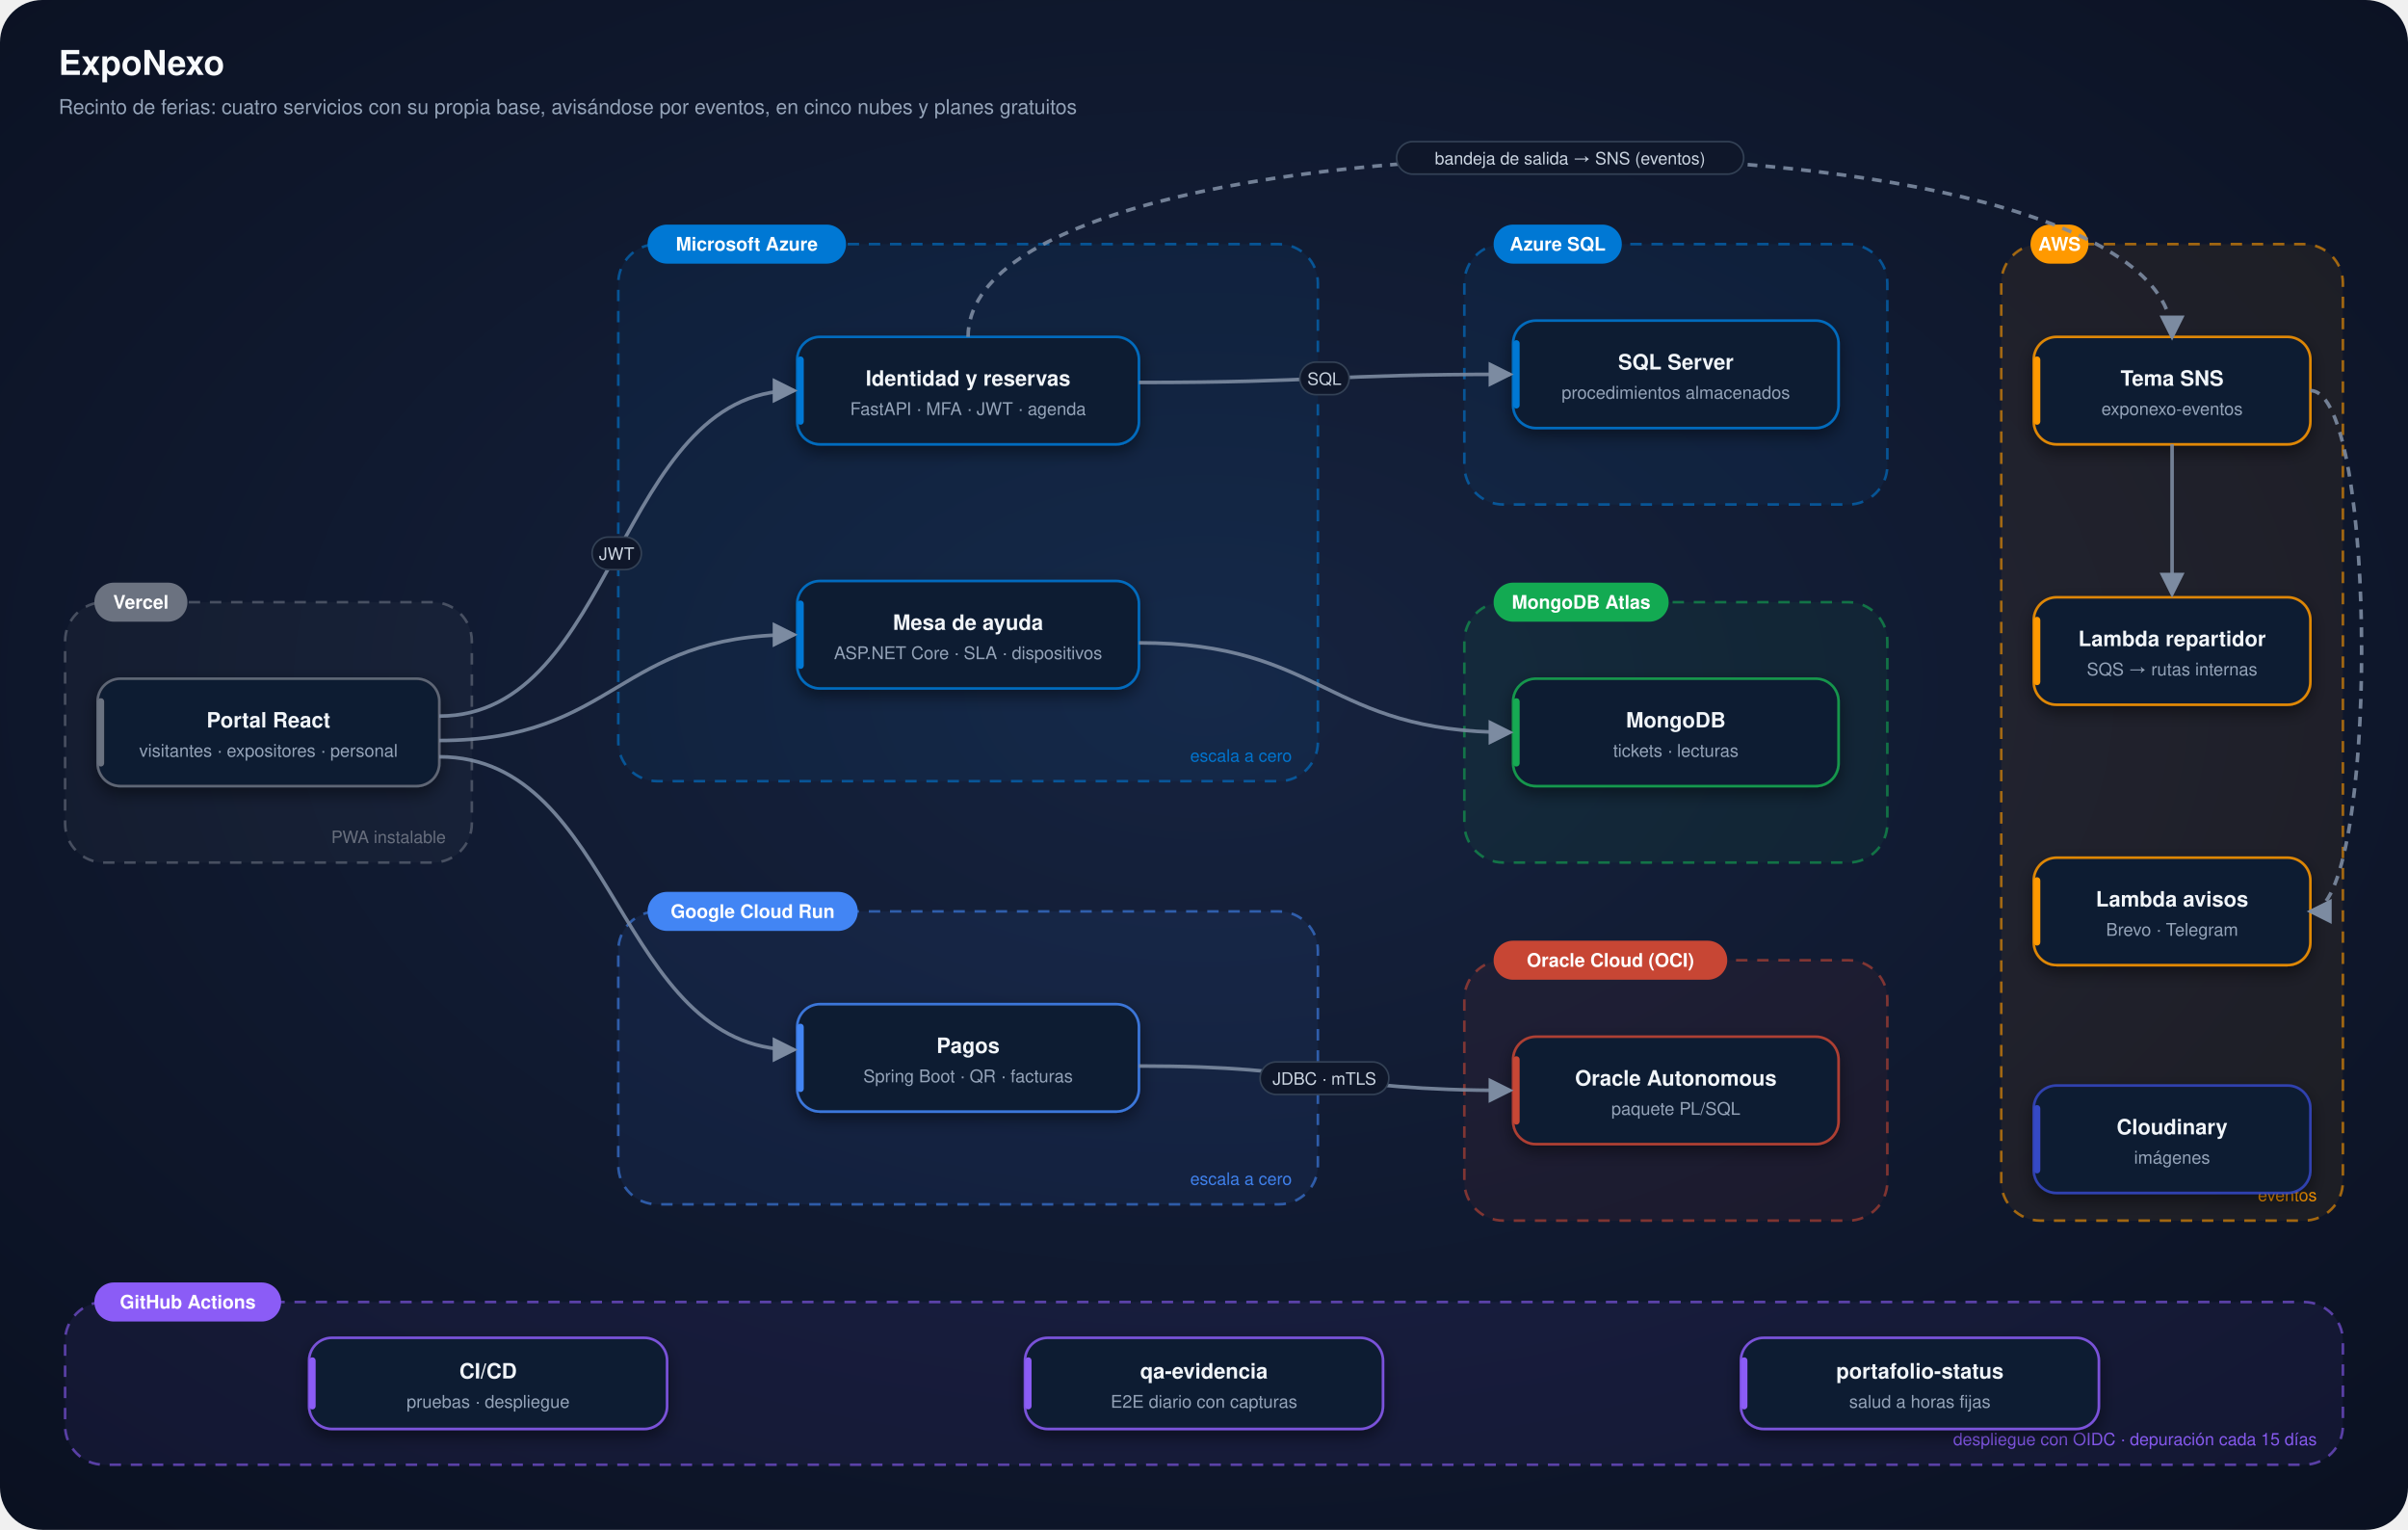
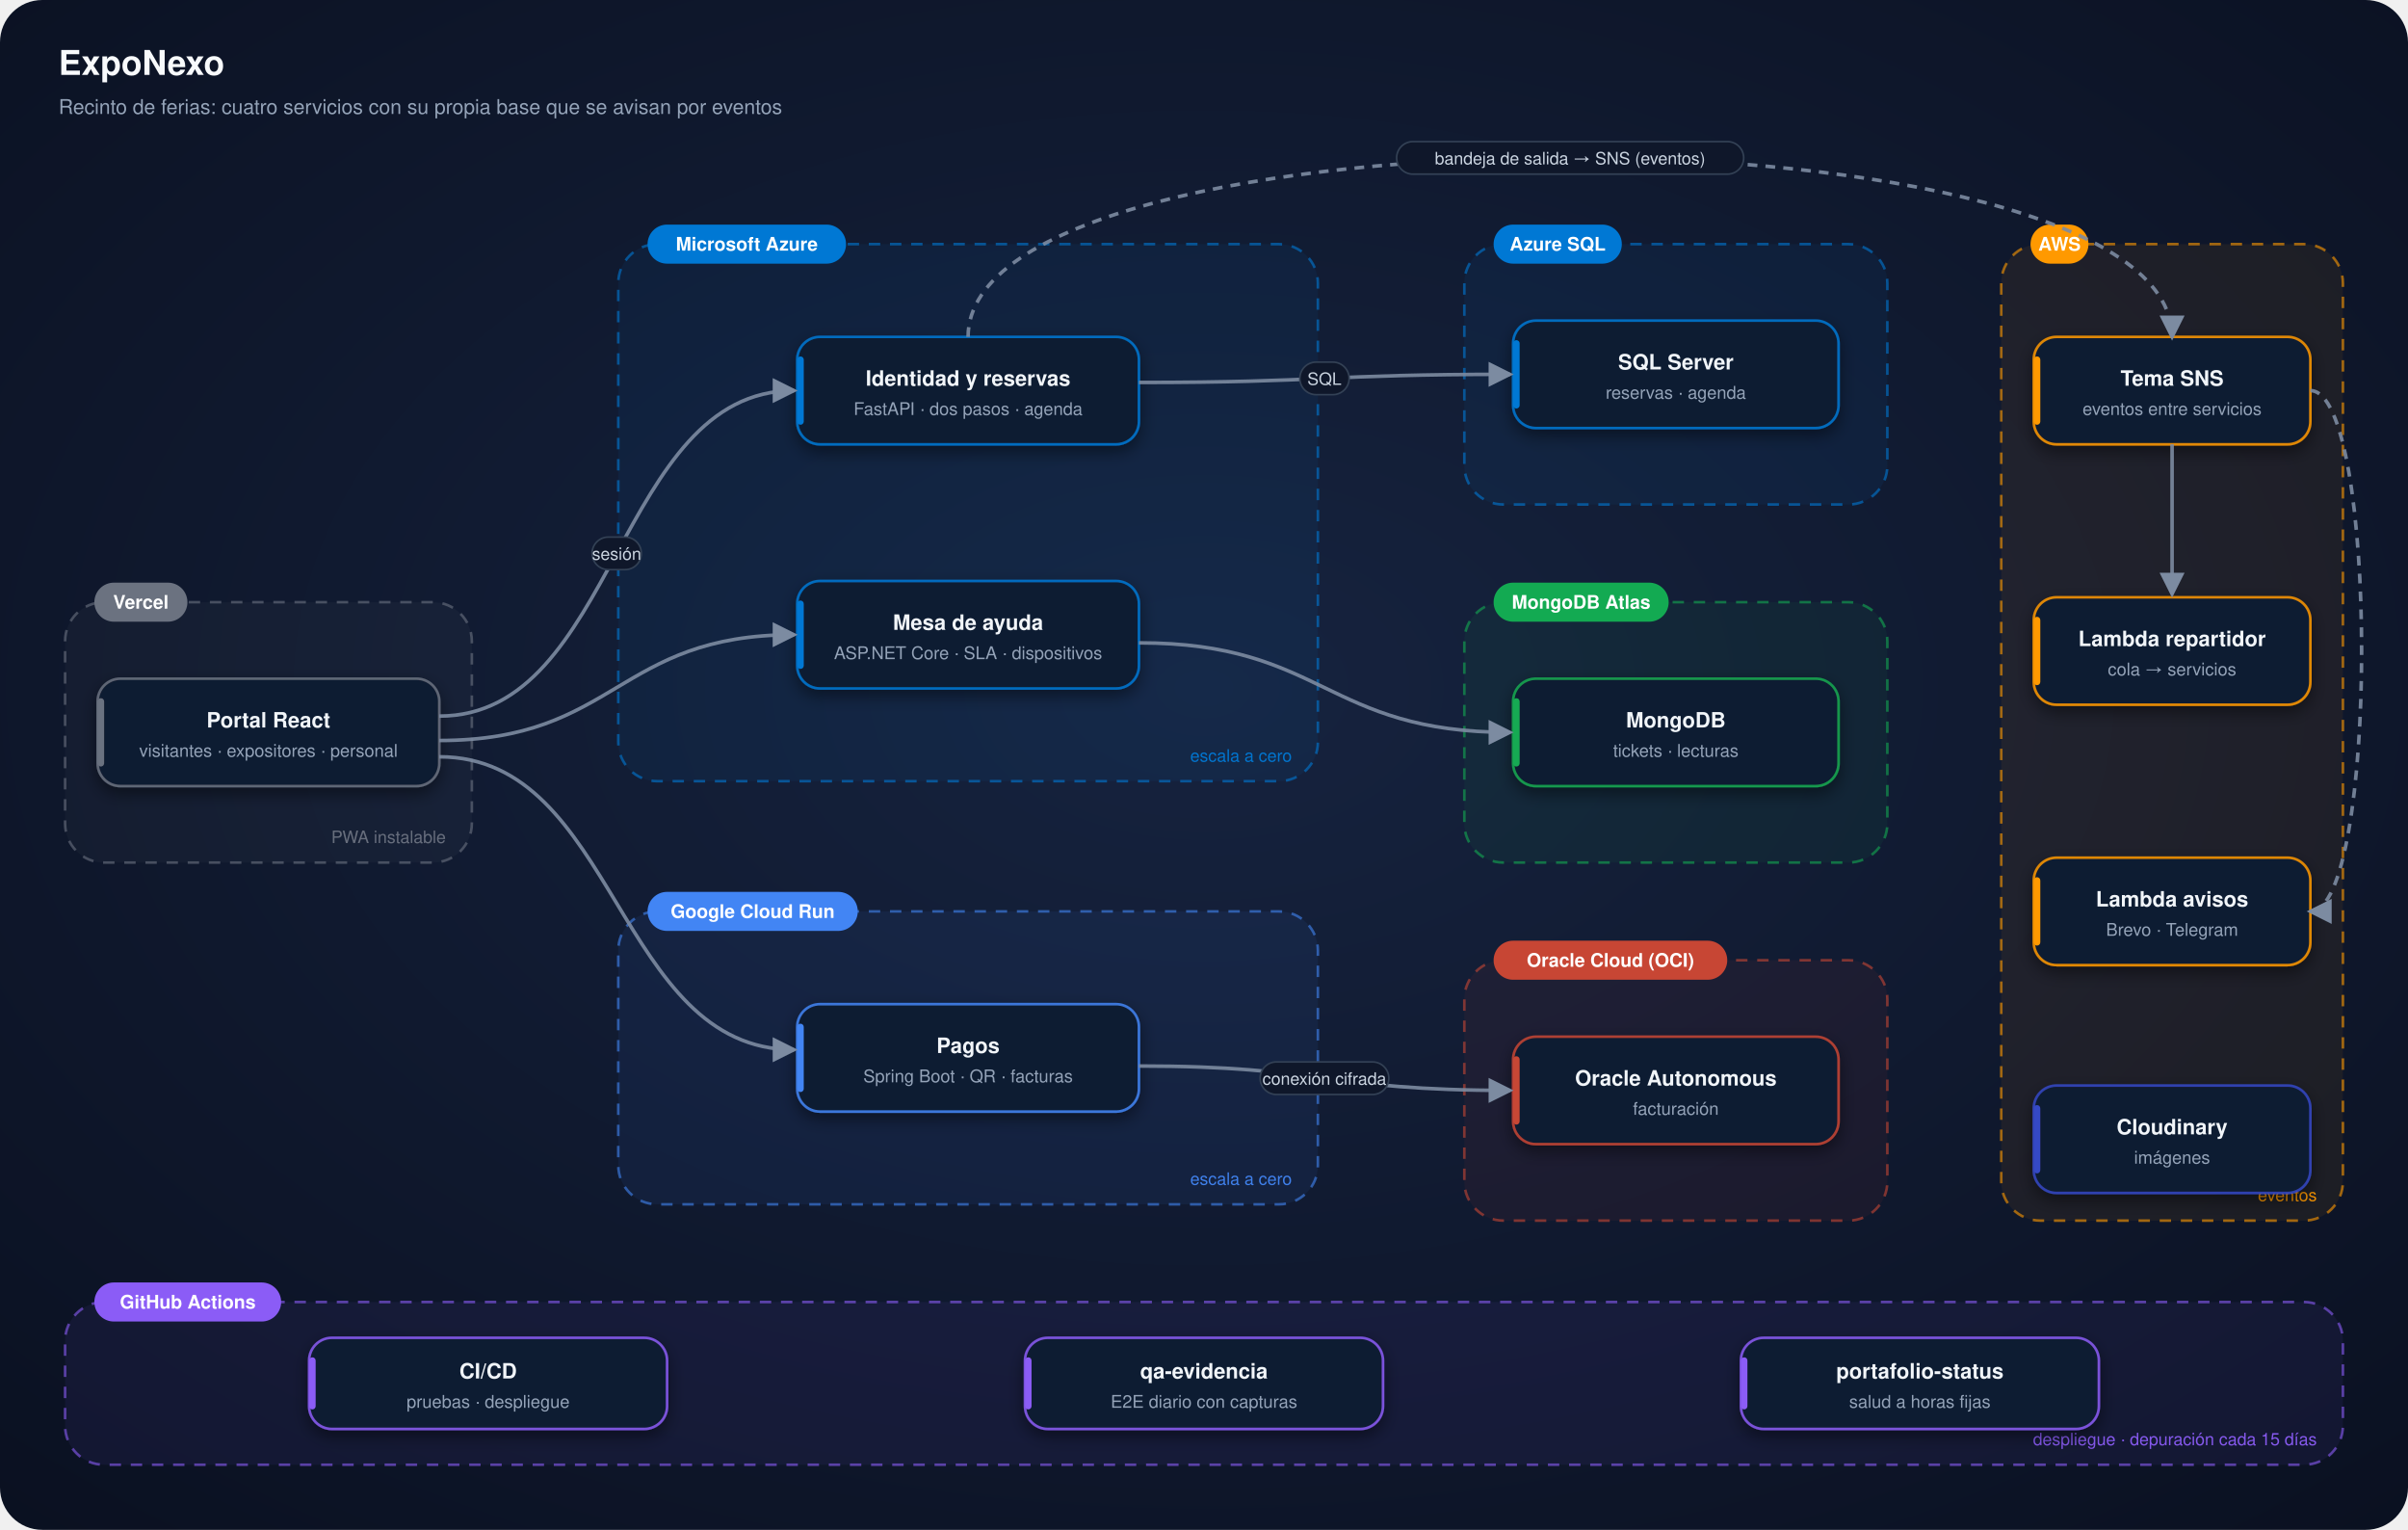
<svg xmlns="http://www.w3.org/2000/svg" viewBox="0 0 1480 940" width="1480" height="940" font-family="Segoe UI, -apple-system, BlinkMacSystemFont, Helvetica, Arial, sans-serif" role="img" aria-label="Arquitectura de ExpoNexo">
  <defs>
    <radialGradient id="bg" cx="50%" cy="45%" r="75%">
      <stop offset="0" stop-color="#16233F" />
      <stop offset="1" stop-color="#0A1020" />
    </radialGradient>
    <filter id="sh" x="-30%" y="-30%" width="160%" height="170%">
      <feDropShadow dx="0" dy="4" stdDeviation="5" flood-color="#000" flood-opacity=".45" />
    </filter>
    <marker id="arrow" viewBox="0 0 10 10" refX="8.5" refY="5" markerWidth="7" markerHeight="7" orient="auto-start-reverse">
      <path d="M0,0 L10,5 L0,10 z" fill="#7C8BA1" />
    </marker>
  </defs>
  <rect width="1480" height="940" rx="26" fill="url(#bg)" />
  <text x="36" y="46" font-size="21" font-weight="800" fill="#F8FAFC">ExpoNexo</text>
-   <text x="36" y="70" font-size="12.5" fill="#94A3B8">Recinto de ferias: cuatro servicios con su propia base, avisándose por eventos, en cinco nubes y planes gratuitos</text>
+   <text x="36" y="70" font-size="12.5" fill="#94A3B8">Recinto de ferias: cuatro servicios con su propia base que se avisan por eventos</text>
  <g transform="translate(0,40)">
    <rect x="40" y="330" width="250" height="160" rx="24" fill="#6B7280" fill-opacity=".07" stroke="#6B7280" stroke-opacity=".6" stroke-width="1.6" stroke-dasharray="7 6" />
    <rect x="58" y="318" width="57.2" height="24" rx="12" fill="#6B7280" />
    <text x="86.6" y="334" text-anchor="middle" font-size="11.5" font-weight="700" fill="#FFFFFF">Vercel</text>
    <text x="274" y="478" text-anchor="end" font-size="10.5" fill="#6B7280" fill-opacity=".95">PWA instalable</text>
    <rect x="380" y="110" width="430" height="330" rx="24" fill="#0078D4" fill-opacity=".07" stroke="#0078D4" stroke-opacity=".6" stroke-width="1.6" stroke-dasharray="7 6" />
    <rect x="398" y="98" width="122.0" height="24" rx="12" fill="#0078D4" />
    <text x="459.0" y="114" text-anchor="middle" font-size="11.5" font-weight="700" fill="#FFFFFF">Microsoft Azure</text>
    <text x="794" y="428" text-anchor="end" font-size="10.5" fill="#0078D4" fill-opacity=".95">escala a cero</text>
    <rect x="380" y="520" width="430" height="180" rx="24" fill="#4285F4" fill-opacity=".07" stroke="#4285F4" stroke-opacity=".6" stroke-width="1.6" stroke-dasharray="7 6" />
    <rect x="398" y="508" width="129.2" height="24" rx="12" fill="#4285F4" />
    <text x="462.6" y="524" text-anchor="middle" font-size="11.5" font-weight="700" fill="#FFFFFF">Google Cloud Run</text>
    <text x="794" y="688" text-anchor="end" font-size="10.5" fill="#4285F4" fill-opacity=".95">escala a cero</text>
    <rect x="900" y="110" width="260" height="160" rx="24" fill="#0078D4" fill-opacity=".07" stroke="#0078D4" stroke-opacity=".6" stroke-width="1.6" stroke-dasharray="7 6" />
    <rect x="918" y="98" width="78.8" height="24" rx="12" fill="#0078D4" />
    <text x="957.4" y="114" text-anchor="middle" font-size="11.5" font-weight="700" fill="#FFFFFF">Azure SQL</text>
    <rect x="900" y="330" width="260" height="160" rx="24" fill="#13AA52" fill-opacity=".07" stroke="#13AA52" stroke-opacity=".6" stroke-width="1.6" stroke-dasharray="7 6" />
    <rect x="918" y="318" width="107.6" height="24" rx="12" fill="#13AA52" />
    <text x="971.8" y="334" text-anchor="middle" font-size="11.5" font-weight="700" fill="#FFFFFF">MongoDB Atlas</text>
    <rect x="900" y="550" width="260" height="160" rx="24" fill="#C74634" fill-opacity=".07" stroke="#C74634" stroke-opacity=".6" stroke-width="1.6" stroke-dasharray="7 6" />
    <rect x="918" y="538" width="143.6" height="24" rx="12" fill="#C74634" />
    <text x="989.8" y="554" text-anchor="middle" font-size="11.5" font-weight="700" fill="#FFFFFF">Oracle Cloud (OCI)</text>
    <rect x="1230" y="110" width="210" height="600" rx="24" fill="#FF9900" fill-opacity=".07" stroke="#FF9900" stroke-opacity=".6" stroke-width="1.6" stroke-dasharray="7 6" />
    <rect x="1248" y="98" width="35.6" height="24" rx="12" fill="#FF9900" />
    <text x="1265.8" y="114" text-anchor="middle" font-size="11.5" font-weight="700" fill="#FFFFFF">AWS</text>
    <text x="1424" y="698" text-anchor="end" font-size="10.5" fill="#FF9900" fill-opacity=".95">eventos</text>
    <rect x="40" y="760" width="1400" height="100" rx="24" fill="#8B5CF6" fill-opacity=".07" stroke="#8B5CF6" stroke-opacity=".6" stroke-width="1.6" stroke-dasharray="7 6" />
    <rect x="58" y="748" width="114.8" height="24" rx="12" fill="#8B5CF6" />
    <text x="115.4" y="764" text-anchor="middle" font-size="11.5" font-weight="700" fill="#FFFFFF">GitHub Actions</text>
-     <text x="1424" y="848" text-anchor="end" font-size="10.5" fill="#8B5CF6" fill-opacity=".95">despliegue con OIDC · depuración cada 15 días</text>
+     <text x="1424" y="848" text-anchor="end" font-size="10.5" fill="#8B5CF6" fill-opacity=".95">despliegue · depuración cada 15 días</text>
    <g filter="url(#sh)">
      <rect x="60.0" y="377.0" width="210" height="66" rx="14" fill="#111C30" stroke="#6B7280" stroke-opacity=".85" stroke-width="1.6" />
      <rect x="60.0" y="389.0" width="4" height="42" rx="2" fill="#6B7280" />
    </g>
    <text x="165" y="407" text-anchor="middle" font-size="13" font-weight="700" fill="#F1F5F9">Portal React</text>
    <text x="165" y="425" text-anchor="middle" font-size="10.8" fill="#94A3B8">visitantes · expositores · personal</text>
    <g filter="url(#sh)">
      <rect x="490.0" y="167.0" width="210" height="66" rx="14" fill="#111C30" stroke="#0078D4" stroke-opacity=".85" stroke-width="1.6" />
      <rect x="490.0" y="179.0" width="4" height="42" rx="2" fill="#0078D4" />
    </g>
    <text x="595" y="197" text-anchor="middle" font-size="13" font-weight="700" fill="#F1F5F9">Identidad y reservas</text>
-     <text x="595" y="215" text-anchor="middle" font-size="10.8" fill="#94A3B8">FastAPI · MFA · JWT · agenda</text>
+     <text x="595" y="215" text-anchor="middle" font-size="10.8" fill="#94A3B8">FastAPI · dos pasos · agenda</text>
    <g filter="url(#sh)">
      <rect x="490.0" y="317.0" width="210" height="66" rx="14" fill="#111C30" stroke="#0078D4" stroke-opacity=".85" stroke-width="1.6" />
      <rect x="490.0" y="329.0" width="4" height="42" rx="2" fill="#0078D4" />
    </g>
    <text x="595" y="347" text-anchor="middle" font-size="13" font-weight="700" fill="#F1F5F9">Mesa de ayuda</text>
    <text x="595" y="365" text-anchor="middle" font-size="10.8" fill="#94A3B8">ASP.NET Core · SLA · dispositivos</text>
    <g filter="url(#sh)">
      <rect x="490.0" y="577.0" width="210" height="66" rx="14" fill="#111C30" stroke="#4285F4" stroke-opacity=".85" stroke-width="1.6" />
      <rect x="490.0" y="589.0" width="4" height="42" rx="2" fill="#4285F4" />
    </g>
    <text x="595" y="607" text-anchor="middle" font-size="13" font-weight="700" fill="#F1F5F9">Pagos</text>
    <text x="595" y="625" text-anchor="middle" font-size="10.8" fill="#94A3B8">Spring Boot · QR · facturas</text>
    <g filter="url(#sh)">
      <rect x="930.0" y="157.0" width="200" height="66" rx="14" fill="#111C30" stroke="#0078D4" stroke-opacity=".85" stroke-width="1.6" />
      <rect x="930.0" y="169.0" width="4" height="42" rx="2" fill="#0078D4" />
    </g>
    <text x="1030" y="187" text-anchor="middle" font-size="13" font-weight="700" fill="#F1F5F9">SQL Server</text>
-     <text x="1030" y="205" text-anchor="middle" font-size="10.8" fill="#94A3B8">procedimientos almacenados</text>
+     <text x="1030" y="205" text-anchor="middle" font-size="10.8" fill="#94A3B8">reservas · agenda</text>
    <g filter="url(#sh)">
      <rect x="930.0" y="377.0" width="200" height="66" rx="14" fill="#111C30" stroke="#13AA52" stroke-opacity=".85" stroke-width="1.6" />
      <rect x="930.0" y="389.0" width="4" height="42" rx="2" fill="#13AA52" />
    </g>
    <text x="1030" y="407" text-anchor="middle" font-size="13" font-weight="700" fill="#F1F5F9">MongoDB</text>
    <text x="1030" y="425" text-anchor="middle" font-size="10.8" fill="#94A3B8">tickets · lecturas</text>
    <g filter="url(#sh)">
      <rect x="930.0" y="597.0" width="200" height="66" rx="14" fill="#111C30" stroke="#C74634" stroke-opacity=".85" stroke-width="1.6" />
      <rect x="930.0" y="609.0" width="4" height="42" rx="2" fill="#C74634" />
    </g>
    <text x="1030" y="627" text-anchor="middle" font-size="13" font-weight="700" fill="#F1F5F9">Oracle Autonomous</text>
-     <text x="1030" y="645" text-anchor="middle" font-size="10.8" fill="#94A3B8">paquete PL/SQL</text>
+     <text x="1030" y="645" text-anchor="middle" font-size="10.8" fill="#94A3B8">facturación</text>
    <g filter="url(#sh)">
      <rect x="1250.0" y="167.0" width="170" height="66" rx="14" fill="#111C30" stroke="#FF9900" stroke-opacity=".85" stroke-width="1.6" />
      <rect x="1250.0" y="179.0" width="4" height="42" rx="2" fill="#FF9900" />
    </g>
    <text x="1335" y="197" text-anchor="middle" font-size="13" font-weight="700" fill="#F1F5F9">Tema SNS</text>
-     <text x="1335" y="215" text-anchor="middle" font-size="10.8" fill="#94A3B8">exponexo-eventos</text>
+     <text x="1335" y="215" text-anchor="middle" font-size="10.8" fill="#94A3B8">eventos entre servicios</text>
    <g filter="url(#sh)">
      <rect x="1250.0" y="327.0" width="170" height="66" rx="14" fill="#111C30" stroke="#FF9900" stroke-opacity=".85" stroke-width="1.6" />
      <rect x="1250.0" y="339.0" width="4" height="42" rx="2" fill="#FF9900" />
    </g>
    <text x="1335" y="357" text-anchor="middle" font-size="13" font-weight="700" fill="#F1F5F9">Lambda repartidor</text>
-     <text x="1335" y="375" text-anchor="middle" font-size="10.8" fill="#94A3B8">SQS → rutas internas</text>
+     <text x="1335" y="375" text-anchor="middle" font-size="10.8" fill="#94A3B8">cola → servicios</text>
    <g filter="url(#sh)">
      <rect x="1250.0" y="487.0" width="170" height="66" rx="14" fill="#111C30" stroke="#FF9900" stroke-opacity=".85" stroke-width="1.6" />
      <rect x="1250.0" y="499.0" width="4" height="42" rx="2" fill="#FF9900" />
    </g>
    <text x="1335" y="517" text-anchor="middle" font-size="13" font-weight="700" fill="#F1F5F9">Lambda avisos</text>
    <text x="1335" y="535" text-anchor="middle" font-size="10.8" fill="#94A3B8">Brevo · Telegram</text>
    <g filter="url(#sh)">
      <rect x="1250.0" y="627.0" width="170" height="66" rx="14" fill="#111C30" stroke="#3448C5" stroke-opacity=".85" stroke-width="1.6" />
      <rect x="1250.0" y="639.0" width="4" height="42" rx="2" fill="#3448C5" />
    </g>
    <text x="1335" y="657" text-anchor="middle" font-size="13" font-weight="700" fill="#F1F5F9">Cloudinary</text>
    <text x="1335" y="675" text-anchor="middle" font-size="10.8" fill="#94A3B8">imágenes</text>
    <g filter="url(#sh)">
      <rect x="190.0" y="782.0" width="220" height="56" rx="14" fill="#111C30" stroke="#8B5CF6" stroke-opacity=".85" stroke-width="1.6" />
      <rect x="190.0" y="794.0" width="4" height="32" rx="2" fill="#8B5CF6" />
    </g>
    <text x="300" y="807" text-anchor="middle" font-size="13" font-weight="700" fill="#F1F5F9">CI/CD</text>
    <text x="300" y="825" text-anchor="middle" font-size="10.8" fill="#94A3B8">pruebas · despliegue</text>
    <g filter="url(#sh)">
      <rect x="630.0" y="782.0" width="220" height="56" rx="14" fill="#111C30" stroke="#8B5CF6" stroke-opacity=".85" stroke-width="1.6" />
      <rect x="630.0" y="794.0" width="4" height="32" rx="2" fill="#8B5CF6" />
    </g>
    <text x="740" y="807" text-anchor="middle" font-size="13" font-weight="700" fill="#F1F5F9">qa-evidencia</text>
    <text x="740" y="825" text-anchor="middle" font-size="10.8" fill="#94A3B8">E2E diario con capturas</text>
    <g filter="url(#sh)">
      <rect x="1070.0" y="782.0" width="220" height="56" rx="14" fill="#111C30" stroke="#8B5CF6" stroke-opacity=".85" stroke-width="1.6" />
      <rect x="1070.0" y="794.0" width="4" height="32" rx="2" fill="#8B5CF6" />
    </g>
    <text x="1180" y="807" text-anchor="middle" font-size="13" font-weight="700" fill="#F1F5F9">portafolio-status</text>
    <text x="1180" y="825" text-anchor="middle" font-size="10.8" fill="#94A3B8">salud a horas fijas</text>
    <path d="M270,400 C379.0,400 379.0,200 488,200" fill="none" stroke="#7C8BA1" stroke-width="2.2" stroke-opacity=".9" marker-end="url(#arrow)" />
    <rect x="363.9" y="290.0" width="30.3" height="20" rx="10" fill="#0F172A" stroke="#334155" />
-     <text x="379.0" y="304.0" text-anchor="middle" font-size="10.5" fill="#CBD5E1">JWT</text>
+     <text x="379.0" y="304.0" text-anchor="middle" font-size="10.5" fill="#CBD5E1">sesión</text>
    <path d="M270,415 C379.0,415 379.0,350 488,350" fill="none" stroke="#7C8BA1" stroke-width="2.2" stroke-opacity=".9" marker-end="url(#arrow)" />
    <path d="M270,425 C379.0,425 379.0,605 488,605" fill="none" stroke="#7C8BA1" stroke-width="2.2" stroke-opacity=".9" marker-end="url(#arrow)" />
    <path d="M700,195 C814.0,195 814.0,190 928,190" fill="none" stroke="#7C8BA1" stroke-width="2.2" stroke-opacity=".9" marker-end="url(#arrow)" />
    <rect x="798.9" y="182.5" width="30.3" height="20" rx="10" fill="#0F172A" stroke="#334155" />
    <text x="814.0" y="196.5" text-anchor="middle" font-size="10.5" fill="#CBD5E1">SQL</text>
    <path d="M700,355 C814.0,355 814.0,410 928,410" fill="none" stroke="#7C8BA1" stroke-width="2.2" stroke-opacity=".9" marker-end="url(#arrow)" />
    <path d="M700,615 C814.0,615 814.0,630 928,630" fill="none" stroke="#7C8BA1" stroke-width="2.2" stroke-opacity=".9" marker-end="url(#arrow)" />
    <rect x="774.5" y="612.5" width="79.1" height="20" rx="10" fill="#0F172A" stroke="#334155" />
-     <text x="814.0" y="626.5" text-anchor="middle" font-size="10.5" fill="#CBD5E1">JDBC · mTLS</text>
+     <text x="814.0" y="626.5" text-anchor="middle" font-size="10.5" fill="#CBD5E1">conexión cifrada</text>
    <path d="M595,167 C595,20 1335,20 1335,167" fill="none" stroke="#7C8BA1" stroke-width="2.2" stroke-opacity=".9" marker-end="url(#arrow)" stroke-dasharray="6 5" />
    <rect x="858.4" y="47" width="213.3" height="20" rx="10" fill="#0F172A" stroke="#334155" />
    <text x="965" y="61" text-anchor="middle" font-size="10.5" fill="#CBD5E1">bandeja de salida → SNS (eventos)</text>
    <path d="M1335,233 C1335.0,233 1335.0,325 1335,325" fill="none" stroke="#7C8BA1" stroke-width="2.2" stroke-opacity=".9" marker-end="url(#arrow)" />
    <path d="M1420,200 C1462,200 1462,520 1420,520" fill="none" stroke="#7C8BA1" stroke-width="2.2" stroke-opacity=".9" marker-end="url(#arrow)" stroke-dasharray="6 5" />
  </g>
</svg>
